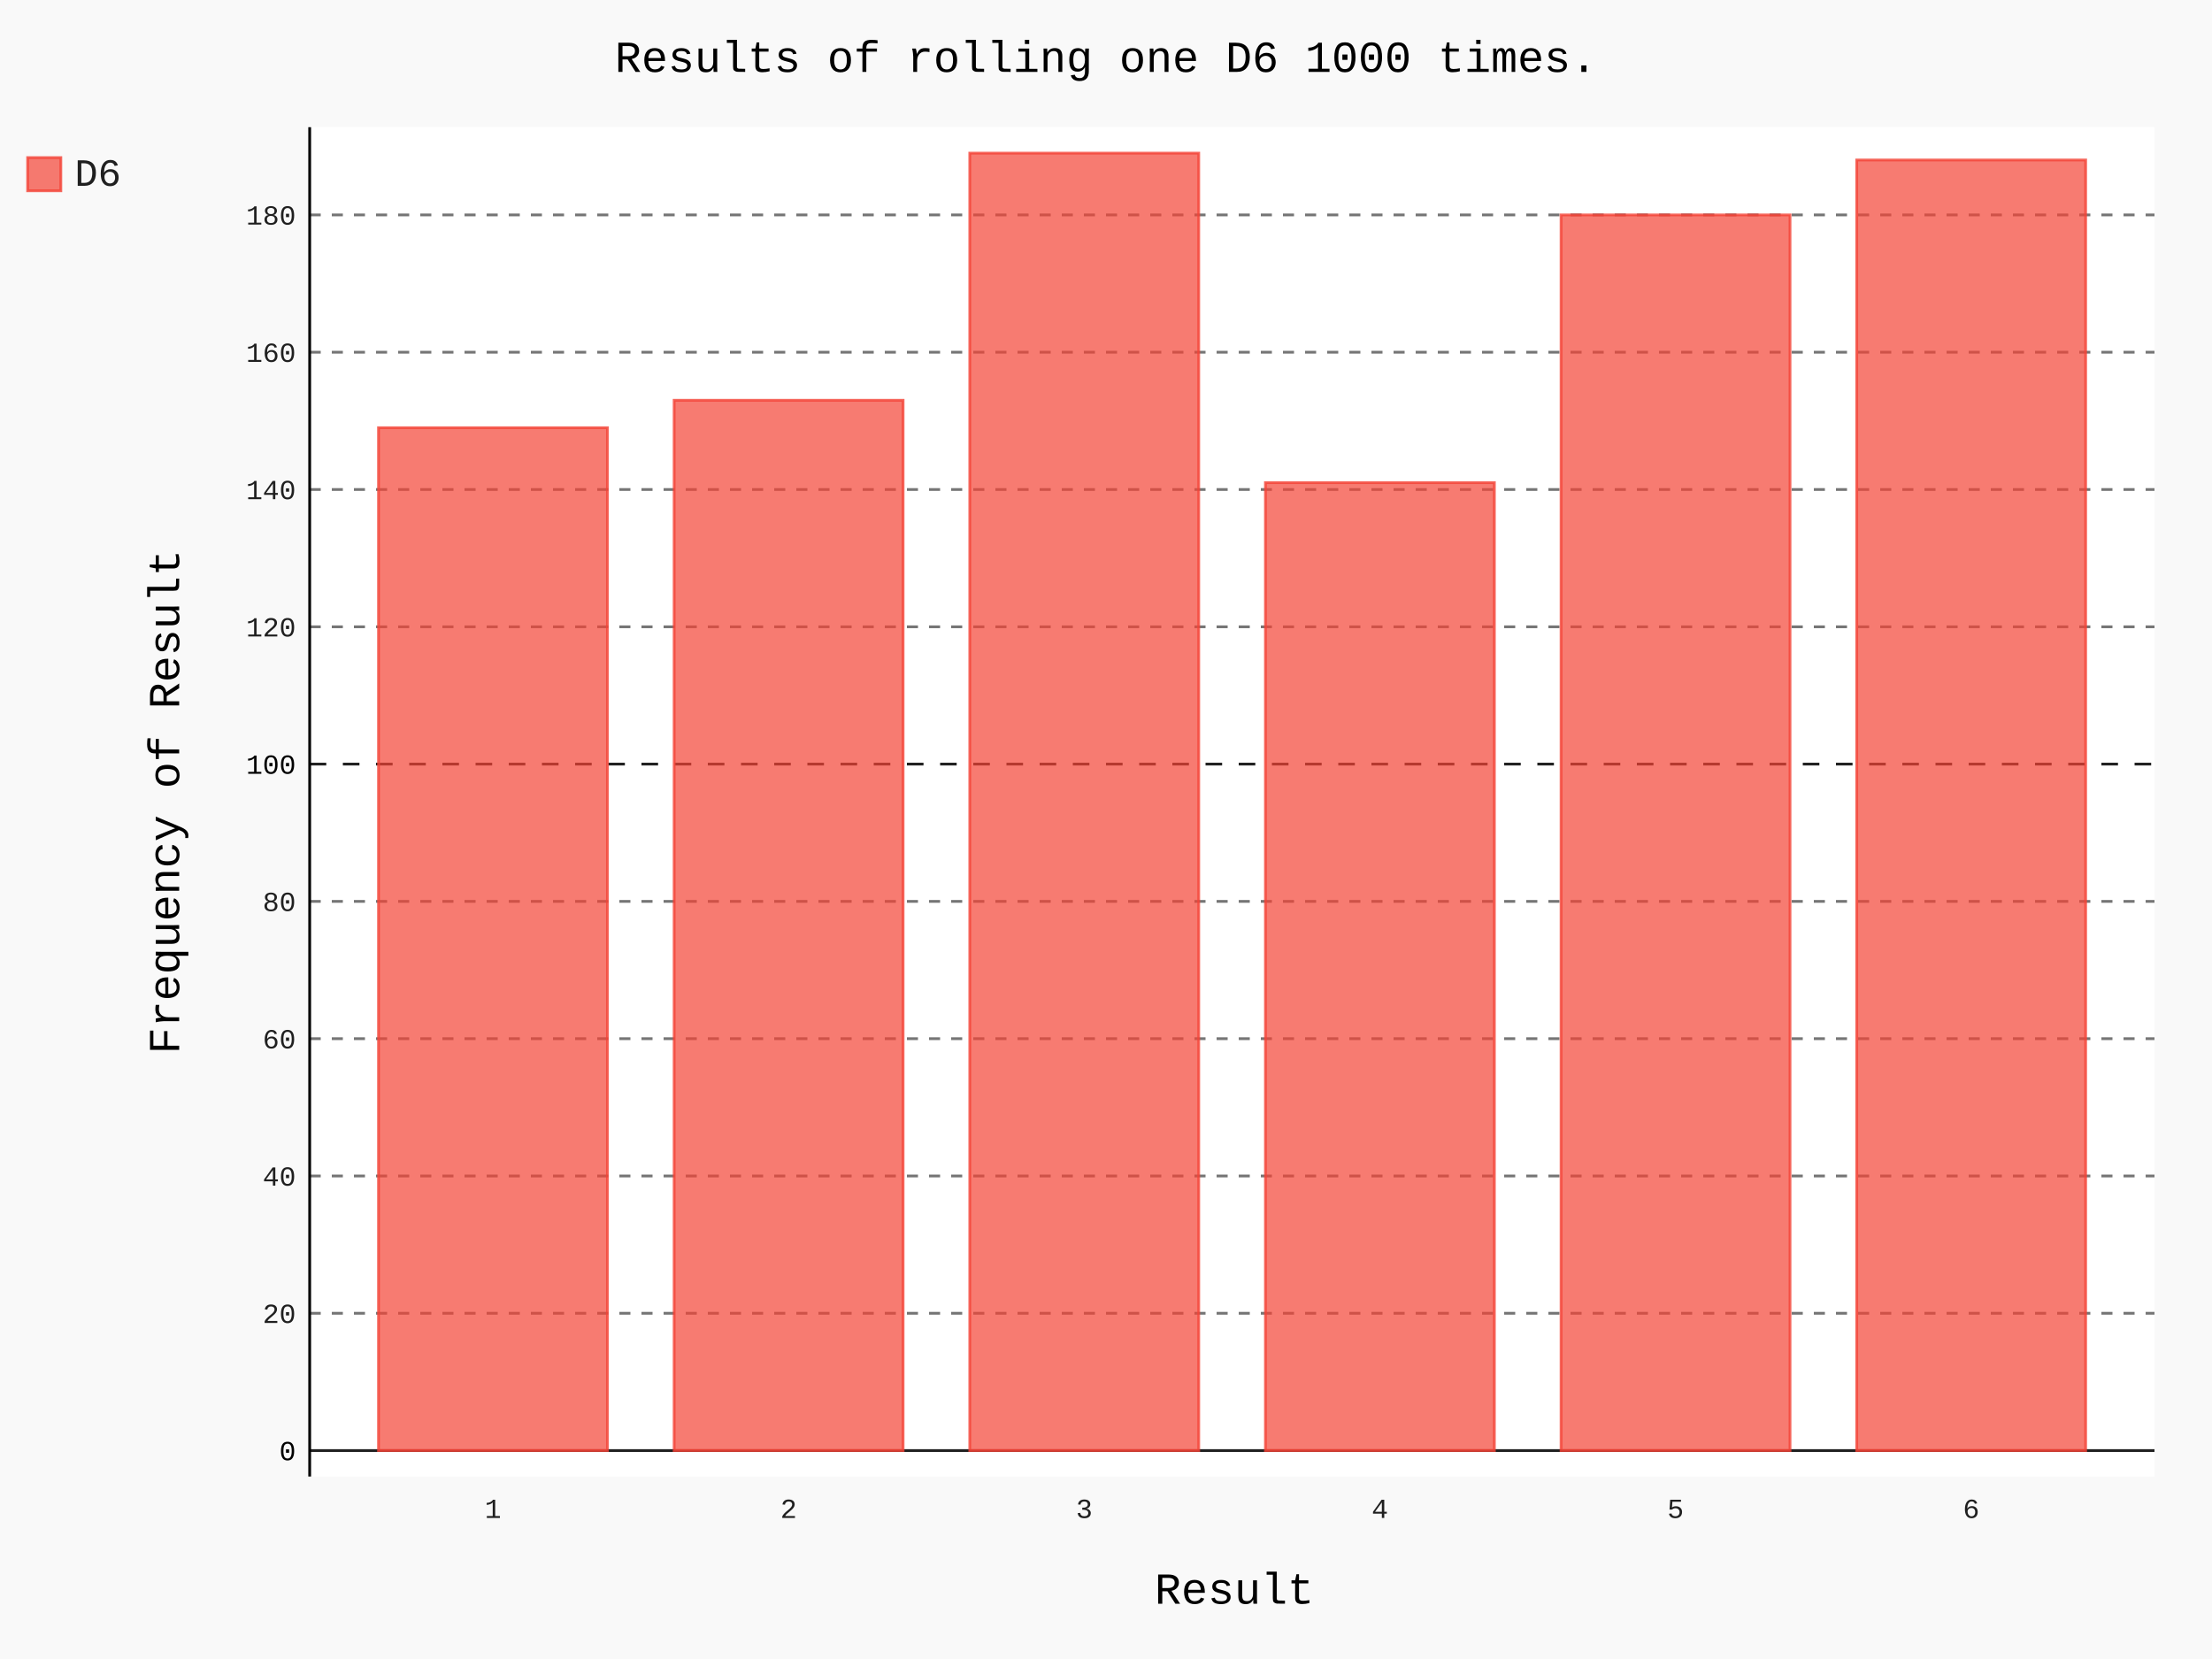
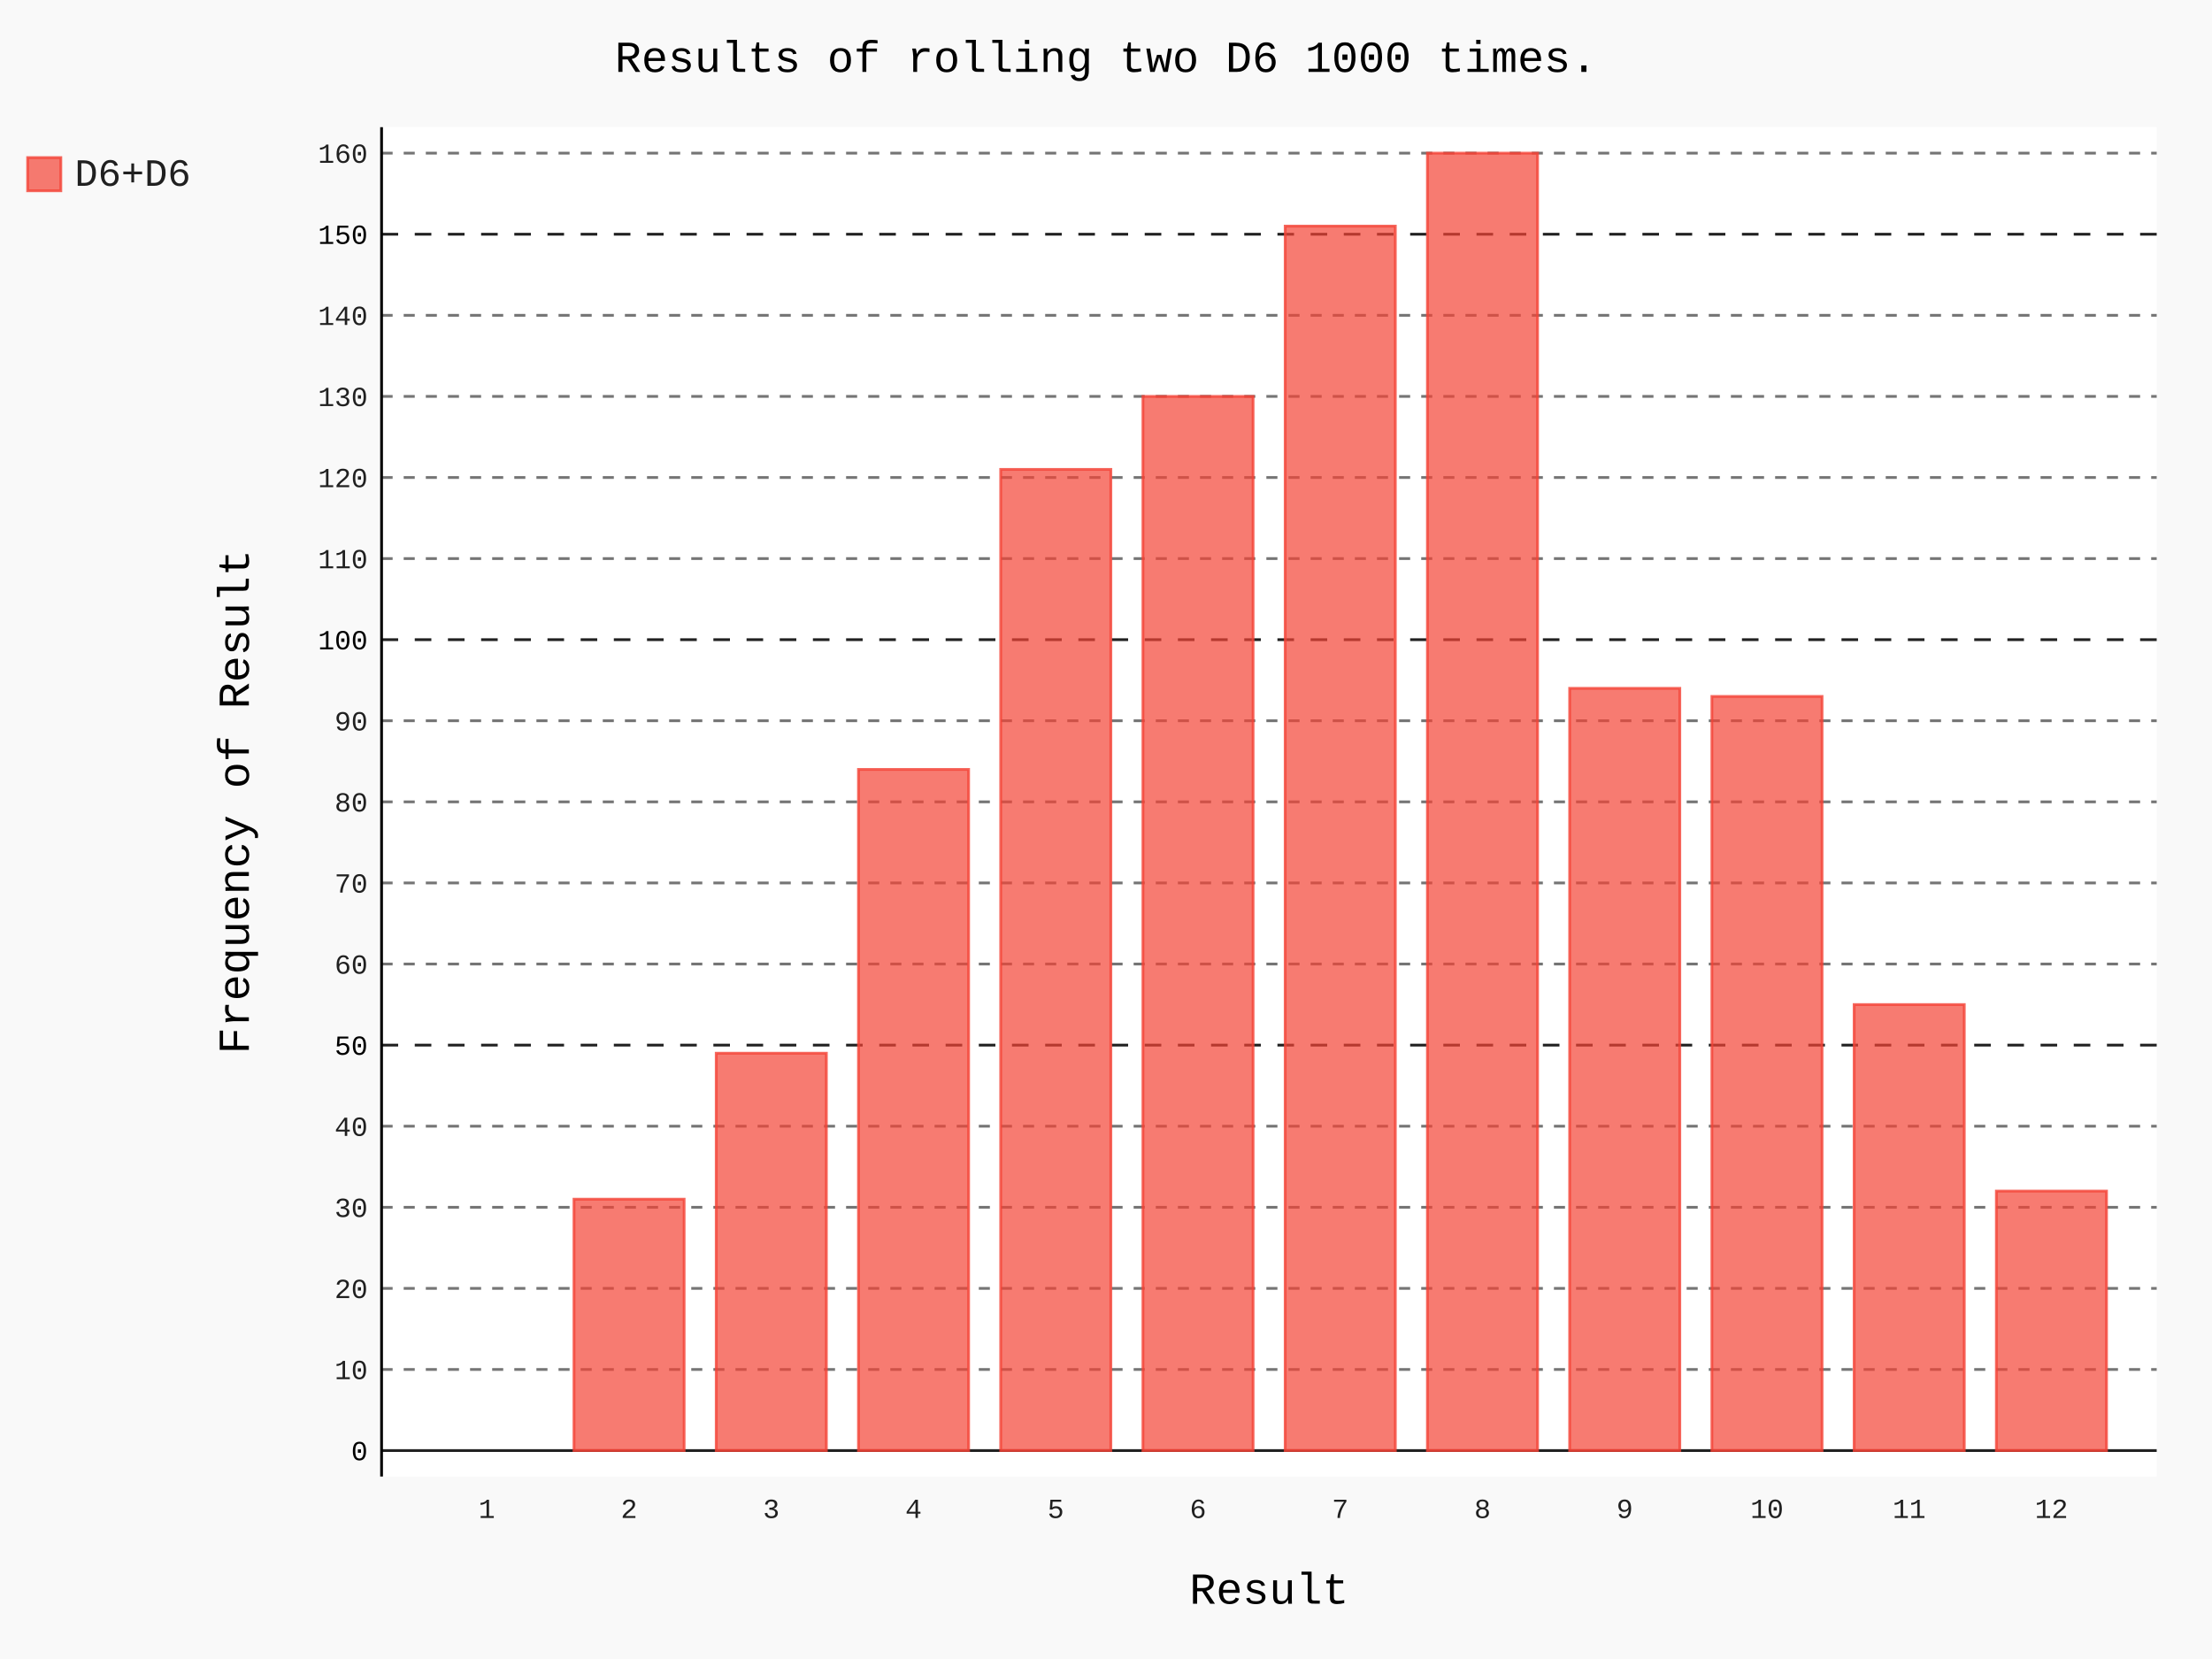
- <svg xmlns="http://www.w3.org/2000/svg" id="chart-bce37999-d155-42a1-92ef-2778fa2d04ae" class="pygal-chart" viewBox="0 0 800 600">
+ <svg xmlns="http://www.w3.org/2000/svg" id="chart-03a76272-8887-4897-9398-e3d5115f7aea" class="pygal-chart" viewBox="0 0 800 600">
  <defs>
-     <style type="text/css">#chart-bce37999-d155-42a1-92ef-2778fa2d04ae{-webkit-user-select:none;-webkit-font-smoothing:antialiased;font-family:Consolas,"Liberation Mono",Menlo,Courier,monospace}#chart-bce37999-d155-42a1-92ef-2778fa2d04ae .title{font-family:Consolas,"Liberation Mono",Menlo,Courier,monospace;font-size:16px}#chart-bce37999-d155-42a1-92ef-2778fa2d04ae .legends .legend text{font-family:Consolas,"Liberation Mono",Menlo,Courier,monospace;font-size:14px}#chart-bce37999-d155-42a1-92ef-2778fa2d04ae .axis text{font-family:Consolas,"Liberation Mono",Menlo,Courier,monospace;font-size:10px}#chart-bce37999-d155-42a1-92ef-2778fa2d04ae .axis text.major{font-family:Consolas,"Liberation Mono",Menlo,Courier,monospace;font-size:10px}#chart-bce37999-d155-42a1-92ef-2778fa2d04ae .text-overlay text.value{font-family:Consolas,"Liberation Mono",Menlo,Courier,monospace;font-size:16px}#chart-bce37999-d155-42a1-92ef-2778fa2d04ae .text-overlay text.label{font-family:Consolas,"Liberation Mono",Menlo,Courier,monospace;font-size:10px}#chart-bce37999-d155-42a1-92ef-2778fa2d04ae .tooltip{font-family:Consolas,"Liberation Mono",Menlo,Courier,monospace;font-size:14px}#chart-bce37999-d155-42a1-92ef-2778fa2d04ae text.no_data{font-family:Consolas,"Liberation Mono",Menlo,Courier,monospace;font-size:64px}
- #chart-bce37999-d155-42a1-92ef-2778fa2d04ae{background-color:rgba(249,249,249,1)}#chart-bce37999-d155-42a1-92ef-2778fa2d04ae path,#chart-bce37999-d155-42a1-92ef-2778fa2d04ae line,#chart-bce37999-d155-42a1-92ef-2778fa2d04ae rect,#chart-bce37999-d155-42a1-92ef-2778fa2d04ae circle{-webkit-transition:150ms;-moz-transition:150ms;transition:150ms}#chart-bce37999-d155-42a1-92ef-2778fa2d04ae .graph &gt; .background{fill:rgba(249,249,249,1)}#chart-bce37999-d155-42a1-92ef-2778fa2d04ae .plot &gt; .background{fill:rgba(255,255,255,1)}#chart-bce37999-d155-42a1-92ef-2778fa2d04ae .graph{fill:rgba(0,0,0,.87)}#chart-bce37999-d155-42a1-92ef-2778fa2d04ae text.no_data{fill:rgba(0,0,0,1)}#chart-bce37999-d155-42a1-92ef-2778fa2d04ae .title{fill:rgba(0,0,0,1)}#chart-bce37999-d155-42a1-92ef-2778fa2d04ae .legends .legend text{fill:rgba(0,0,0,.87)}#chart-bce37999-d155-42a1-92ef-2778fa2d04ae .legends .legend:hover text{fill:rgba(0,0,0,1)}#chart-bce37999-d155-42a1-92ef-2778fa2d04ae .axis .line{stroke:rgba(0,0,0,1)}#chart-bce37999-d155-42a1-92ef-2778fa2d04ae .axis .guide.line{stroke:rgba(0,0,0,.54)}#chart-bce37999-d155-42a1-92ef-2778fa2d04ae .axis .major.line{stroke:rgba(0,0,0,.87)}#chart-bce37999-d155-42a1-92ef-2778fa2d04ae .axis text.major{fill:rgba(0,0,0,1)}#chart-bce37999-d155-42a1-92ef-2778fa2d04ae .axis.y .guides:hover .guide.line,#chart-bce37999-d155-42a1-92ef-2778fa2d04ae .line-graph .axis.x .guides:hover .guide.line,#chart-bce37999-d155-42a1-92ef-2778fa2d04ae .stackedline-graph .axis.x .guides:hover .guide.line,#chart-bce37999-d155-42a1-92ef-2778fa2d04ae .xy-graph .axis.x .guides:hover .guide.line{stroke:rgba(0,0,0,1)}#chart-bce37999-d155-42a1-92ef-2778fa2d04ae .axis .guides:hover text{fill:rgba(0,0,0,1)}#chart-bce37999-d155-42a1-92ef-2778fa2d04ae .reactive{fill-opacity:.7;stroke-opacity:.8}#chart-bce37999-d155-42a1-92ef-2778fa2d04ae .ci{stroke:rgba(0,0,0,.87)}#chart-bce37999-d155-42a1-92ef-2778fa2d04ae .reactive.active,#chart-bce37999-d155-42a1-92ef-2778fa2d04ae .active .reactive{fill-opacity:.8;stroke-opacity:.9;stroke-width:4}#chart-bce37999-d155-42a1-92ef-2778fa2d04ae .ci .reactive.active{stroke-width:1.5}#chart-bce37999-d155-42a1-92ef-2778fa2d04ae .series text{fill:rgba(0,0,0,1)}#chart-bce37999-d155-42a1-92ef-2778fa2d04ae .tooltip rect{fill:rgba(255,255,255,1);stroke:rgba(0,0,0,1);-webkit-transition:opacity 150ms;-moz-transition:opacity 150ms;transition:opacity 150ms}#chart-bce37999-d155-42a1-92ef-2778fa2d04ae .tooltip .label{fill:rgba(0,0,0,.87)}#chart-bce37999-d155-42a1-92ef-2778fa2d04ae .tooltip .label{fill:rgba(0,0,0,.87)}#chart-bce37999-d155-42a1-92ef-2778fa2d04ae .tooltip .legend{font-size:.8em;fill:rgba(0,0,0,.54)}#chart-bce37999-d155-42a1-92ef-2778fa2d04ae .tooltip .x_label{font-size:.6em;fill:rgba(0,0,0,1)}#chart-bce37999-d155-42a1-92ef-2778fa2d04ae .tooltip .xlink{font-size:.5em;text-decoration:underline}#chart-bce37999-d155-42a1-92ef-2778fa2d04ae .tooltip .value{font-size:1.5em}#chart-bce37999-d155-42a1-92ef-2778fa2d04ae .bound{font-size:.5em}#chart-bce37999-d155-42a1-92ef-2778fa2d04ae .max-value{font-size:.75em;fill:rgba(0,0,0,.54)}#chart-bce37999-d155-42a1-92ef-2778fa2d04ae .map-element{fill:rgba(255,255,255,1);stroke:rgba(0,0,0,.54) !important}#chart-bce37999-d155-42a1-92ef-2778fa2d04ae .map-element .reactive{fill-opacity:inherit;stroke-opacity:inherit}#chart-bce37999-d155-42a1-92ef-2778fa2d04ae .color-0,#chart-bce37999-d155-42a1-92ef-2778fa2d04ae .color-0 a:visited{stroke:#F44336;fill:#F44336}#chart-bce37999-d155-42a1-92ef-2778fa2d04ae .text-overlay .color-0 text{fill:black}
- #chart-bce37999-d155-42a1-92ef-2778fa2d04ae text.no_data{text-anchor:middle}#chart-bce37999-d155-42a1-92ef-2778fa2d04ae .guide.line{fill:none}#chart-bce37999-d155-42a1-92ef-2778fa2d04ae .centered{text-anchor:middle}#chart-bce37999-d155-42a1-92ef-2778fa2d04ae .title{text-anchor:middle}#chart-bce37999-d155-42a1-92ef-2778fa2d04ae .legends .legend text{fill-opacity:1}#chart-bce37999-d155-42a1-92ef-2778fa2d04ae .axis.x text{text-anchor:middle}#chart-bce37999-d155-42a1-92ef-2778fa2d04ae .axis.x:not(.web) text[transform]{text-anchor:start}#chart-bce37999-d155-42a1-92ef-2778fa2d04ae .axis.x:not(.web) text[transform].backwards{text-anchor:end}#chart-bce37999-d155-42a1-92ef-2778fa2d04ae .axis.y text{text-anchor:end}#chart-bce37999-d155-42a1-92ef-2778fa2d04ae .axis.y text[transform].backwards{text-anchor:start}#chart-bce37999-d155-42a1-92ef-2778fa2d04ae .axis.y2 text{text-anchor:start}#chart-bce37999-d155-42a1-92ef-2778fa2d04ae .axis.y2 text[transform].backwards{text-anchor:end}#chart-bce37999-d155-42a1-92ef-2778fa2d04ae .axis .guide.line{stroke-dasharray:4,4}#chart-bce37999-d155-42a1-92ef-2778fa2d04ae .axis .major.guide.line{stroke-dasharray:6,6}#chart-bce37999-d155-42a1-92ef-2778fa2d04ae .horizontal .axis.y .guide.line,#chart-bce37999-d155-42a1-92ef-2778fa2d04ae .horizontal .axis.y2 .guide.line,#chart-bce37999-d155-42a1-92ef-2778fa2d04ae .vertical .axis.x .guide.line{opacity:0}#chart-bce37999-d155-42a1-92ef-2778fa2d04ae .horizontal .axis.always_show .guide.line,#chart-bce37999-d155-42a1-92ef-2778fa2d04ae .vertical .axis.always_show .guide.line{opacity:1 !important}#chart-bce37999-d155-42a1-92ef-2778fa2d04ae .axis.y .guides:hover .guide.line,#chart-bce37999-d155-42a1-92ef-2778fa2d04ae .axis.y2 .guides:hover .guide.line,#chart-bce37999-d155-42a1-92ef-2778fa2d04ae .axis.x .guides:hover .guide.line{opacity:1}#chart-bce37999-d155-42a1-92ef-2778fa2d04ae .axis .guides:hover text{opacity:1}#chart-bce37999-d155-42a1-92ef-2778fa2d04ae .nofill{fill:none}#chart-bce37999-d155-42a1-92ef-2778fa2d04ae .subtle-fill{fill-opacity:.2}#chart-bce37999-d155-42a1-92ef-2778fa2d04ae .dot{stroke-width:1px;fill-opacity:1}#chart-bce37999-d155-42a1-92ef-2778fa2d04ae .dot.active{stroke-width:5px}#chart-bce37999-d155-42a1-92ef-2778fa2d04ae .dot.negative{fill:transparent}#chart-bce37999-d155-42a1-92ef-2778fa2d04ae text,#chart-bce37999-d155-42a1-92ef-2778fa2d04ae tspan{stroke:none !important}#chart-bce37999-d155-42a1-92ef-2778fa2d04ae .series text.active{opacity:1}#chart-bce37999-d155-42a1-92ef-2778fa2d04ae .tooltip rect{fill-opacity:.95;stroke-width:.5}#chart-bce37999-d155-42a1-92ef-2778fa2d04ae .tooltip text{fill-opacity:1}#chart-bce37999-d155-42a1-92ef-2778fa2d04ae .showable{visibility:hidden}#chart-bce37999-d155-42a1-92ef-2778fa2d04ae .showable.shown{visibility:visible}#chart-bce37999-d155-42a1-92ef-2778fa2d04ae .gauge-background{fill:rgba(229,229,229,1);stroke:none}#chart-bce37999-d155-42a1-92ef-2778fa2d04ae .bg-lines{stroke:rgba(249,249,249,1);stroke-width:2px}</style>
+     <style type="text/css">#chart-03a76272-8887-4897-9398-e3d5115f7aea{-webkit-user-select:none;-webkit-font-smoothing:antialiased;font-family:Consolas,"Liberation Mono",Menlo,Courier,monospace}#chart-03a76272-8887-4897-9398-e3d5115f7aea .title{font-family:Consolas,"Liberation Mono",Menlo,Courier,monospace;font-size:16px}#chart-03a76272-8887-4897-9398-e3d5115f7aea .legends .legend text{font-family:Consolas,"Liberation Mono",Menlo,Courier,monospace;font-size:14px}#chart-03a76272-8887-4897-9398-e3d5115f7aea .axis text{font-family:Consolas,"Liberation Mono",Menlo,Courier,monospace;font-size:10px}#chart-03a76272-8887-4897-9398-e3d5115f7aea .axis text.major{font-family:Consolas,"Liberation Mono",Menlo,Courier,monospace;font-size:10px}#chart-03a76272-8887-4897-9398-e3d5115f7aea .text-overlay text.value{font-family:Consolas,"Liberation Mono",Menlo,Courier,monospace;font-size:16px}#chart-03a76272-8887-4897-9398-e3d5115f7aea .text-overlay text.label{font-family:Consolas,"Liberation Mono",Menlo,Courier,monospace;font-size:10px}#chart-03a76272-8887-4897-9398-e3d5115f7aea .tooltip{font-family:Consolas,"Liberation Mono",Menlo,Courier,monospace;font-size:14px}#chart-03a76272-8887-4897-9398-e3d5115f7aea text.no_data{font-family:Consolas,"Liberation Mono",Menlo,Courier,monospace;font-size:64px}
+ #chart-03a76272-8887-4897-9398-e3d5115f7aea{background-color:rgba(249,249,249,1)}#chart-03a76272-8887-4897-9398-e3d5115f7aea path,#chart-03a76272-8887-4897-9398-e3d5115f7aea line,#chart-03a76272-8887-4897-9398-e3d5115f7aea rect,#chart-03a76272-8887-4897-9398-e3d5115f7aea circle{-webkit-transition:150ms;-moz-transition:150ms;transition:150ms}#chart-03a76272-8887-4897-9398-e3d5115f7aea .graph &gt; .background{fill:rgba(249,249,249,1)}#chart-03a76272-8887-4897-9398-e3d5115f7aea .plot &gt; .background{fill:rgba(255,255,255,1)}#chart-03a76272-8887-4897-9398-e3d5115f7aea .graph{fill:rgba(0,0,0,.87)}#chart-03a76272-8887-4897-9398-e3d5115f7aea text.no_data{fill:rgba(0,0,0,1)}#chart-03a76272-8887-4897-9398-e3d5115f7aea .title{fill:rgba(0,0,0,1)}#chart-03a76272-8887-4897-9398-e3d5115f7aea .legends .legend text{fill:rgba(0,0,0,.87)}#chart-03a76272-8887-4897-9398-e3d5115f7aea .legends .legend:hover text{fill:rgba(0,0,0,1)}#chart-03a76272-8887-4897-9398-e3d5115f7aea .axis .line{stroke:rgba(0,0,0,1)}#chart-03a76272-8887-4897-9398-e3d5115f7aea .axis .guide.line{stroke:rgba(0,0,0,.54)}#chart-03a76272-8887-4897-9398-e3d5115f7aea .axis .major.line{stroke:rgba(0,0,0,.87)}#chart-03a76272-8887-4897-9398-e3d5115f7aea .axis text.major{fill:rgba(0,0,0,1)}#chart-03a76272-8887-4897-9398-e3d5115f7aea .axis.y .guides:hover .guide.line,#chart-03a76272-8887-4897-9398-e3d5115f7aea .line-graph .axis.x .guides:hover .guide.line,#chart-03a76272-8887-4897-9398-e3d5115f7aea .stackedline-graph .axis.x .guides:hover .guide.line,#chart-03a76272-8887-4897-9398-e3d5115f7aea .xy-graph .axis.x .guides:hover .guide.line{stroke:rgba(0,0,0,1)}#chart-03a76272-8887-4897-9398-e3d5115f7aea .axis .guides:hover text{fill:rgba(0,0,0,1)}#chart-03a76272-8887-4897-9398-e3d5115f7aea .reactive{fill-opacity:.7;stroke-opacity:.8}#chart-03a76272-8887-4897-9398-e3d5115f7aea .ci{stroke:rgba(0,0,0,.87)}#chart-03a76272-8887-4897-9398-e3d5115f7aea .reactive.active,#chart-03a76272-8887-4897-9398-e3d5115f7aea .active .reactive{fill-opacity:.8;stroke-opacity:.9;stroke-width:4}#chart-03a76272-8887-4897-9398-e3d5115f7aea .ci .reactive.active{stroke-width:1.5}#chart-03a76272-8887-4897-9398-e3d5115f7aea .series text{fill:rgba(0,0,0,1)}#chart-03a76272-8887-4897-9398-e3d5115f7aea .tooltip rect{fill:rgba(255,255,255,1);stroke:rgba(0,0,0,1);-webkit-transition:opacity 150ms;-moz-transition:opacity 150ms;transition:opacity 150ms}#chart-03a76272-8887-4897-9398-e3d5115f7aea .tooltip .label{fill:rgba(0,0,0,.87)}#chart-03a76272-8887-4897-9398-e3d5115f7aea .tooltip .label{fill:rgba(0,0,0,.87)}#chart-03a76272-8887-4897-9398-e3d5115f7aea .tooltip .legend{font-size:.8em;fill:rgba(0,0,0,.54)}#chart-03a76272-8887-4897-9398-e3d5115f7aea .tooltip .x_label{font-size:.6em;fill:rgba(0,0,0,1)}#chart-03a76272-8887-4897-9398-e3d5115f7aea .tooltip .xlink{font-size:.5em;text-decoration:underline}#chart-03a76272-8887-4897-9398-e3d5115f7aea .tooltip .value{font-size:1.5em}#chart-03a76272-8887-4897-9398-e3d5115f7aea .bound{font-size:.5em}#chart-03a76272-8887-4897-9398-e3d5115f7aea .max-value{font-size:.75em;fill:rgba(0,0,0,.54)}#chart-03a76272-8887-4897-9398-e3d5115f7aea .map-element{fill:rgba(255,255,255,1);stroke:rgba(0,0,0,.54) !important}#chart-03a76272-8887-4897-9398-e3d5115f7aea .map-element .reactive{fill-opacity:inherit;stroke-opacity:inherit}#chart-03a76272-8887-4897-9398-e3d5115f7aea .color-0,#chart-03a76272-8887-4897-9398-e3d5115f7aea .color-0 a:visited{stroke:#F44336;fill:#F44336}#chart-03a76272-8887-4897-9398-e3d5115f7aea .text-overlay .color-0 text{fill:black}
+ #chart-03a76272-8887-4897-9398-e3d5115f7aea text.no_data{text-anchor:middle}#chart-03a76272-8887-4897-9398-e3d5115f7aea .guide.line{fill:none}#chart-03a76272-8887-4897-9398-e3d5115f7aea .centered{text-anchor:middle}#chart-03a76272-8887-4897-9398-e3d5115f7aea .title{text-anchor:middle}#chart-03a76272-8887-4897-9398-e3d5115f7aea .legends .legend text{fill-opacity:1}#chart-03a76272-8887-4897-9398-e3d5115f7aea .axis.x text{text-anchor:middle}#chart-03a76272-8887-4897-9398-e3d5115f7aea .axis.x:not(.web) text[transform]{text-anchor:start}#chart-03a76272-8887-4897-9398-e3d5115f7aea .axis.x:not(.web) text[transform].backwards{text-anchor:end}#chart-03a76272-8887-4897-9398-e3d5115f7aea .axis.y text{text-anchor:end}#chart-03a76272-8887-4897-9398-e3d5115f7aea .axis.y text[transform].backwards{text-anchor:start}#chart-03a76272-8887-4897-9398-e3d5115f7aea .axis.y2 text{text-anchor:start}#chart-03a76272-8887-4897-9398-e3d5115f7aea .axis.y2 text[transform].backwards{text-anchor:end}#chart-03a76272-8887-4897-9398-e3d5115f7aea .axis .guide.line{stroke-dasharray:4,4}#chart-03a76272-8887-4897-9398-e3d5115f7aea .axis .major.guide.line{stroke-dasharray:6,6}#chart-03a76272-8887-4897-9398-e3d5115f7aea .horizontal .axis.y .guide.line,#chart-03a76272-8887-4897-9398-e3d5115f7aea .horizontal .axis.y2 .guide.line,#chart-03a76272-8887-4897-9398-e3d5115f7aea .vertical .axis.x .guide.line{opacity:0}#chart-03a76272-8887-4897-9398-e3d5115f7aea .horizontal .axis.always_show .guide.line,#chart-03a76272-8887-4897-9398-e3d5115f7aea .vertical .axis.always_show .guide.line{opacity:1 !important}#chart-03a76272-8887-4897-9398-e3d5115f7aea .axis.y .guides:hover .guide.line,#chart-03a76272-8887-4897-9398-e3d5115f7aea .axis.y2 .guides:hover .guide.line,#chart-03a76272-8887-4897-9398-e3d5115f7aea .axis.x .guides:hover .guide.line{opacity:1}#chart-03a76272-8887-4897-9398-e3d5115f7aea .axis .guides:hover text{opacity:1}#chart-03a76272-8887-4897-9398-e3d5115f7aea .nofill{fill:none}#chart-03a76272-8887-4897-9398-e3d5115f7aea .subtle-fill{fill-opacity:.2}#chart-03a76272-8887-4897-9398-e3d5115f7aea .dot{stroke-width:1px;fill-opacity:1}#chart-03a76272-8887-4897-9398-e3d5115f7aea .dot.active{stroke-width:5px}#chart-03a76272-8887-4897-9398-e3d5115f7aea .dot.negative{fill:transparent}#chart-03a76272-8887-4897-9398-e3d5115f7aea text,#chart-03a76272-8887-4897-9398-e3d5115f7aea tspan{stroke:none !important}#chart-03a76272-8887-4897-9398-e3d5115f7aea .series text.active{opacity:1}#chart-03a76272-8887-4897-9398-e3d5115f7aea .tooltip rect{fill-opacity:.95;stroke-width:.5}#chart-03a76272-8887-4897-9398-e3d5115f7aea .tooltip text{fill-opacity:1}#chart-03a76272-8887-4897-9398-e3d5115f7aea .showable{visibility:hidden}#chart-03a76272-8887-4897-9398-e3d5115f7aea .showable.shown{visibility:visible}#chart-03a76272-8887-4897-9398-e3d5115f7aea .gauge-background{fill:rgba(229,229,229,1);stroke:none}#chart-03a76272-8887-4897-9398-e3d5115f7aea .bg-lines{stroke:rgba(249,249,249,1);stroke-width:2px}</style>
  </defs>
  <g class="graph bar-graph vertical">
    <rect x="0" y="0" width="800" height="600" class="background" />
-     <g transform="translate(112, 46)" class="plot">
-       <rect x="0" y="0" width="667.2" height="488" class="background" />
+     <g transform="translate(138, 46)" class="plot">
+       <rect x="0" y="0" width="642.0" height="488" class="background" />
      <g class="axis y always_show">
        <g class="guides">
-           <path d="M0 478.615 h667.2" class="axis major line" />
+           <path d="M0 478.615 h642" class="axis major line" />
          <text x="-5" y="482.115" class="major">0</text>
        </g>
        <g class="guides">
-           <path d="M0 428.961 h667.2" class="guide line" />
-           <text x="-5" y="432.461" class="">20</text>
+           <path d="M0 449.288 h642" class="guide line" />
+           <text x="-5" y="452.788" class="">10</text>
        </g>
        <g class="guides">
-           <path d="M0 379.307 h667.2" class="guide line" />
-           <text x="-5" y="382.807" class="">40</text>
+           <path d="M0 419.962 h642" class="guide line" />
+           <text x="-5" y="423.462" class="">20</text>
        </g>
        <g class="guides">
-           <path d="M0 329.653 h667.2" class="guide line" />
-           <text x="-5" y="333.153" class="">60</text>
+           <path d="M0 390.635 h642" class="guide line" />
+           <text x="-5" y="394.135" class="">30</text>
        </g>
        <g class="guides">
-           <path d="M0 279.999 h667.2" class="guide line" />
-           <text x="-5" y="283.499" class="">80</text>
+           <path d="M0 361.308 h642" class="guide line" />
+           <text x="-5" y="364.808" class="">40</text>
        </g>
        <g class="guides">
-           <path d="M0 230.345 h667.2" class="major guide line" />
-           <text x="-5" y="233.845" class="major">100</text>
+           <path d="M0 331.981 h642" class="major guide line" />
+           <text x="-5" y="335.481" class="major">50</text>
        </g>
        <g class="guides">
-           <path d="M0 180.691 h667.2" class="guide line" />
-           <text x="-5" y="184.191" class="">120</text>
+           <path d="M0 302.654 h642" class="guide line" />
+           <text x="-5" y="306.154" class="">60</text>
        </g>
        <g class="guides">
-           <path d="M0 131.037 h667.2" class="guide line" />
-           <text x="-5" y="134.537" class="">140</text>
+           <path d="M0 273.327 h642" class="guide line" />
+           <text x="-5" y="276.827" class="">70</text>
        </g>
        <g class="guides">
-           <path d="M0 81.383 h667.2" class="guide line" />
-           <text x="-5" y="84.883" class="">160</text>
+           <path d="M0 244 h642" class="guide line" />
+           <text x="-5" y="247.5" class="">80</text>
        </g>
        <g class="guides">
-           <path d="M0 31.729 h667.2" class="guide line" />
-           <text x="-5" y="35.229" class="">180</text>
+           <path d="M0 214.673 h642" class="guide line" />
+           <text x="-5" y="218.173" class="">90</text>
+         </g>
+         <g class="guides">
+           <path d="M0 185.346 h642" class="major guide line" />
+           <text x="-5" y="188.846" class="major">100</text>
+         </g>
+         <g class="guides">
+           <path d="M0 156.019 h642" class="guide line" />
+           <text x="-5" y="159.519" class="">110</text>
+         </g>
+         <g class="guides">
+           <path d="M0 126.692 h642" class="guide line" />
+           <text x="-5" y="130.192" class="">120</text>
+         </g>
+         <g class="guides">
+           <path d="M0 97.365 h642" class="guide line" />
+           <text x="-5" y="100.865" class="">130</text>
+         </g>
+         <g class="guides">
+           <path d="M0 68.038 h642" class="guide line" />
+           <text x="-5" y="71.538" class="">140</text>
+         </g>
+         <g class="guides">
+           <path d="M0 38.712 h642" class="major guide line" />
+           <text x="-5" y="42.212" class="major">150</text>
+         </g>
+         <g class="guides">
+           <path d="M0 9.385 h642" class="guide line" />
+           <text x="-5" y="12.885" class="">160</text>
        </g>
      </g>
      <g class="axis x">
        <path d="M0 0 v488" class="line" />
        <g class="guides">
-           <path d="M66.292 0 v488" class="guide line" />
-           <text x="66.292" y="503.0" class="">1</text>
+           <path d="M38.067 0 v488" class="guide line" />
+           <text x="38.067" y="503.0" class="">1</text>
        </g>
        <g class="guides">
-           <path d="M173.215 0 v488" class="guide line" />
-           <text x="173.215" y="503.0" class="">2</text>
+           <path d="M89.51 0 v488" class="guide line" />
+           <text x="89.51" y="503.0" class="">2</text>
        </g>
        <g class="guides">
-           <path d="M280.138 0 v488" class="guide line" />
-           <text x="280.138" y="503.0" class="">3</text>
+           <path d="M140.952 0 v488" class="guide line" />
+           <text x="140.952" y="503.0" class="">3</text>
        </g>
        <g class="guides">
-           <path d="M387.062 0 v488" class="guide line" />
-           <text x="387.062" y="503.0" class="">4</text>
+           <path d="M192.394 0 v488" class="guide line" />
+           <text x="192.394" y="503.0" class="">4</text>
        </g>
        <g class="guides">
-           <path d="M493.985 0 v488" class="guide line" />
-           <text x="493.985" y="503.0" class="">5</text>
+           <path d="M243.837 0 v488" class="guide line" />
+           <text x="243.837" y="503.0" class="">5</text>
        </g>
        <g class="guides">
-           <path d="M600.908 0 v488" class="guide line" />
-           <text x="600.908" y="503.0" class="">6</text>
+           <path d="M295.279 0 v488" class="guide line" />
+           <text x="295.279" y="503.0" class="">6</text>
+         </g>
+         <g class="guides">
+           <path d="M346.721 0 v488" class="guide line" />
+           <text x="346.721" y="503.0" class="">7</text>
+         </g>
+         <g class="guides">
+           <path d="M398.163 0 v488" class="guide line" />
+           <text x="398.163" y="503.0" class="">8</text>
+         </g>
+         <g class="guides">
+           <path d="M449.606 0 v488" class="guide line" />
+           <text x="449.606" y="503.0" class="">9</text>
+         </g>
+         <g class="guides">
+           <path d="M501.048 0 v488" class="guide line" />
+           <text x="501.048" y="503.0" class="">10</text>
+         </g>
+         <g class="guides">
+           <path d="M552.49 0 v488" class="guide line" />
+           <text x="552.49" y="503.0" class="">11</text>
+         </g>
+         <g class="guides">
+           <path d="M603.933 0 v488" class="guide line" />
+           <text x="603.933" y="503.0" class="">12</text>
        </g>
      </g>
      <g class="series serie-0 color-0">
        <g class="bars">
          <g class="bar">
-             <rect x="24.892" y="108.693" rx="0" ry="0" width="82.801" height="369.923" class="rect reactive tooltip-trigger" />
+             <rect x="18.149" y="478.615" rx="0" ry="0" width="39.837" height="0.0" class="rect reactive tooltip-trigger" />
          </g>
          <g class="bar">
-             <rect x="131.815" y="98.762" rx="0" ry="0" width="82.801" height="379.853" class="rect reactive tooltip-trigger" />
+             <rect x="69.591" y="387.702" rx="0" ry="0" width="39.837" height="90.913" class="rect reactive tooltip-trigger" />
          </g>
          <g class="bar">
-             <rect x="238.738" y="9.385" rx="0" ry="0" width="82.801" height="469.231" class="rect reactive tooltip-trigger" />
+             <rect x="121.033" y="334.913" rx="0" ry="0" width="39.837" height="143.702" class="rect reactive tooltip-trigger" />
          </g>
          <g class="bar">
-             <rect x="345.661" y="128.554" rx="0" ry="0" width="82.801" height="350.061" class="rect reactive tooltip-trigger" />
+             <rect x="172.476" y="232.269" rx="0" ry="0" width="39.837" height="246.346" class="rect reactive tooltip-trigger" />
          </g>
          <g class="bar">
-             <rect x="452.584" y="31.729" rx="0" ry="0" width="82.801" height="446.886" class="rect reactive tooltip-trigger" />
+             <rect x="223.918" y="123.76" rx="0" ry="0" width="39.837" height="354.856" class="rect reactive tooltip-trigger" />
          </g>
          <g class="bar">
-             <rect x="559.507" y="11.867" rx="0" ry="0" width="82.801" height="466.748" class="rect reactive tooltip-trigger" />
+             <rect x="275.36" y="97.365" rx="0" ry="0" width="39.837" height="381.25" class="rect reactive tooltip-trigger" />
+           </g>
+           <g class="bar">
+             <rect x="326.803" y="35.779" rx="0" ry="0" width="39.837" height="442.837" class="rect reactive tooltip-trigger" />
+           </g>
+           <g class="bar">
+             <rect x="378.245" y="9.385" rx="0" ry="0" width="39.837" height="469.231" class="rect reactive tooltip-trigger" />
+           </g>
+           <g class="bar">
+             <rect x="429.687" y="202.942" rx="0" ry="0" width="39.837" height="275.673" class="rect reactive tooltip-trigger" />
+           </g>
+           <g class="bar">
+             <rect x="481.13" y="205.875" rx="0" ry="0" width="39.837" height="272.74" class="rect reactive tooltip-trigger" />
+           </g>
+           <g class="bar">
+             <rect x="532.572" y="317.317" rx="0" ry="0" width="39.837" height="161.298" class="rect reactive tooltip-trigger" />
+           </g>
+           <g class="bar">
+             <rect x="584.014" y="384.769" rx="0" ry="0" width="39.837" height="93.846" class="rect reactive tooltip-trigger" />
          </g>
        </g>
      </g>
    </g>
    <g class="titles">
-       <text x="400.0" y="26" class="title plot_title">Results of rolling one D6 1000 times.</text>
-       <text x="446.4" y="580" class="title">Result</text>
-       <text x="38.8" y="316.0" class="title" transform="rotate(-90 38.8 290)">Frequency of Result</text>
+       <text x="400.0" y="26" class="title plot_title">Results of rolling two D6 1000 times.</text>
+       <text x="459.0" y="580" class="title">Result</text>
+       <text x="64.0" y="316.0" class="title" transform="rotate(-90 64 290)">Frequency of Result</text>
    </g>
-     <g transform="translate(112, 46)" class="plot overlay">
+     <g transform="translate(138, 46)" class="plot overlay">
      <g class="series serie-0 color-0" />
    </g>
-     <g transform="translate(112, 46)" class="plot text-overlay">
+     <g transform="translate(138, 46)" class="plot text-overlay">
      <g class="series serie-0 color-0" />
    </g>
-     <g transform="translate(112, 46)" class="plot tooltip-overlay">
+     <g transform="translate(138, 46)" class="plot tooltip-overlay">
      <g transform="translate(0 0)" style="opacity: 0" class="tooltip">
        <rect rx="0" ry="0" width="0" height="0" class="tooltip-box" />
        <g class="text" />
      </g>
    </g>
    <g transform="translate(10, 56)" class="legends">
      <g id="activate-serie-0" class="legend reactive activate-serie">
        <rect x="0.0" y="1.0" width="12" height="12" class="color-0 reactive" />
-         <text x="17.0" y="11.2">D6</text>
+         <text x="17.0" y="11.2">D6+D6</text>
      </g>
    </g>
    <g transform="translate(790, 56)" class="legends" />
  </g>
</svg>
